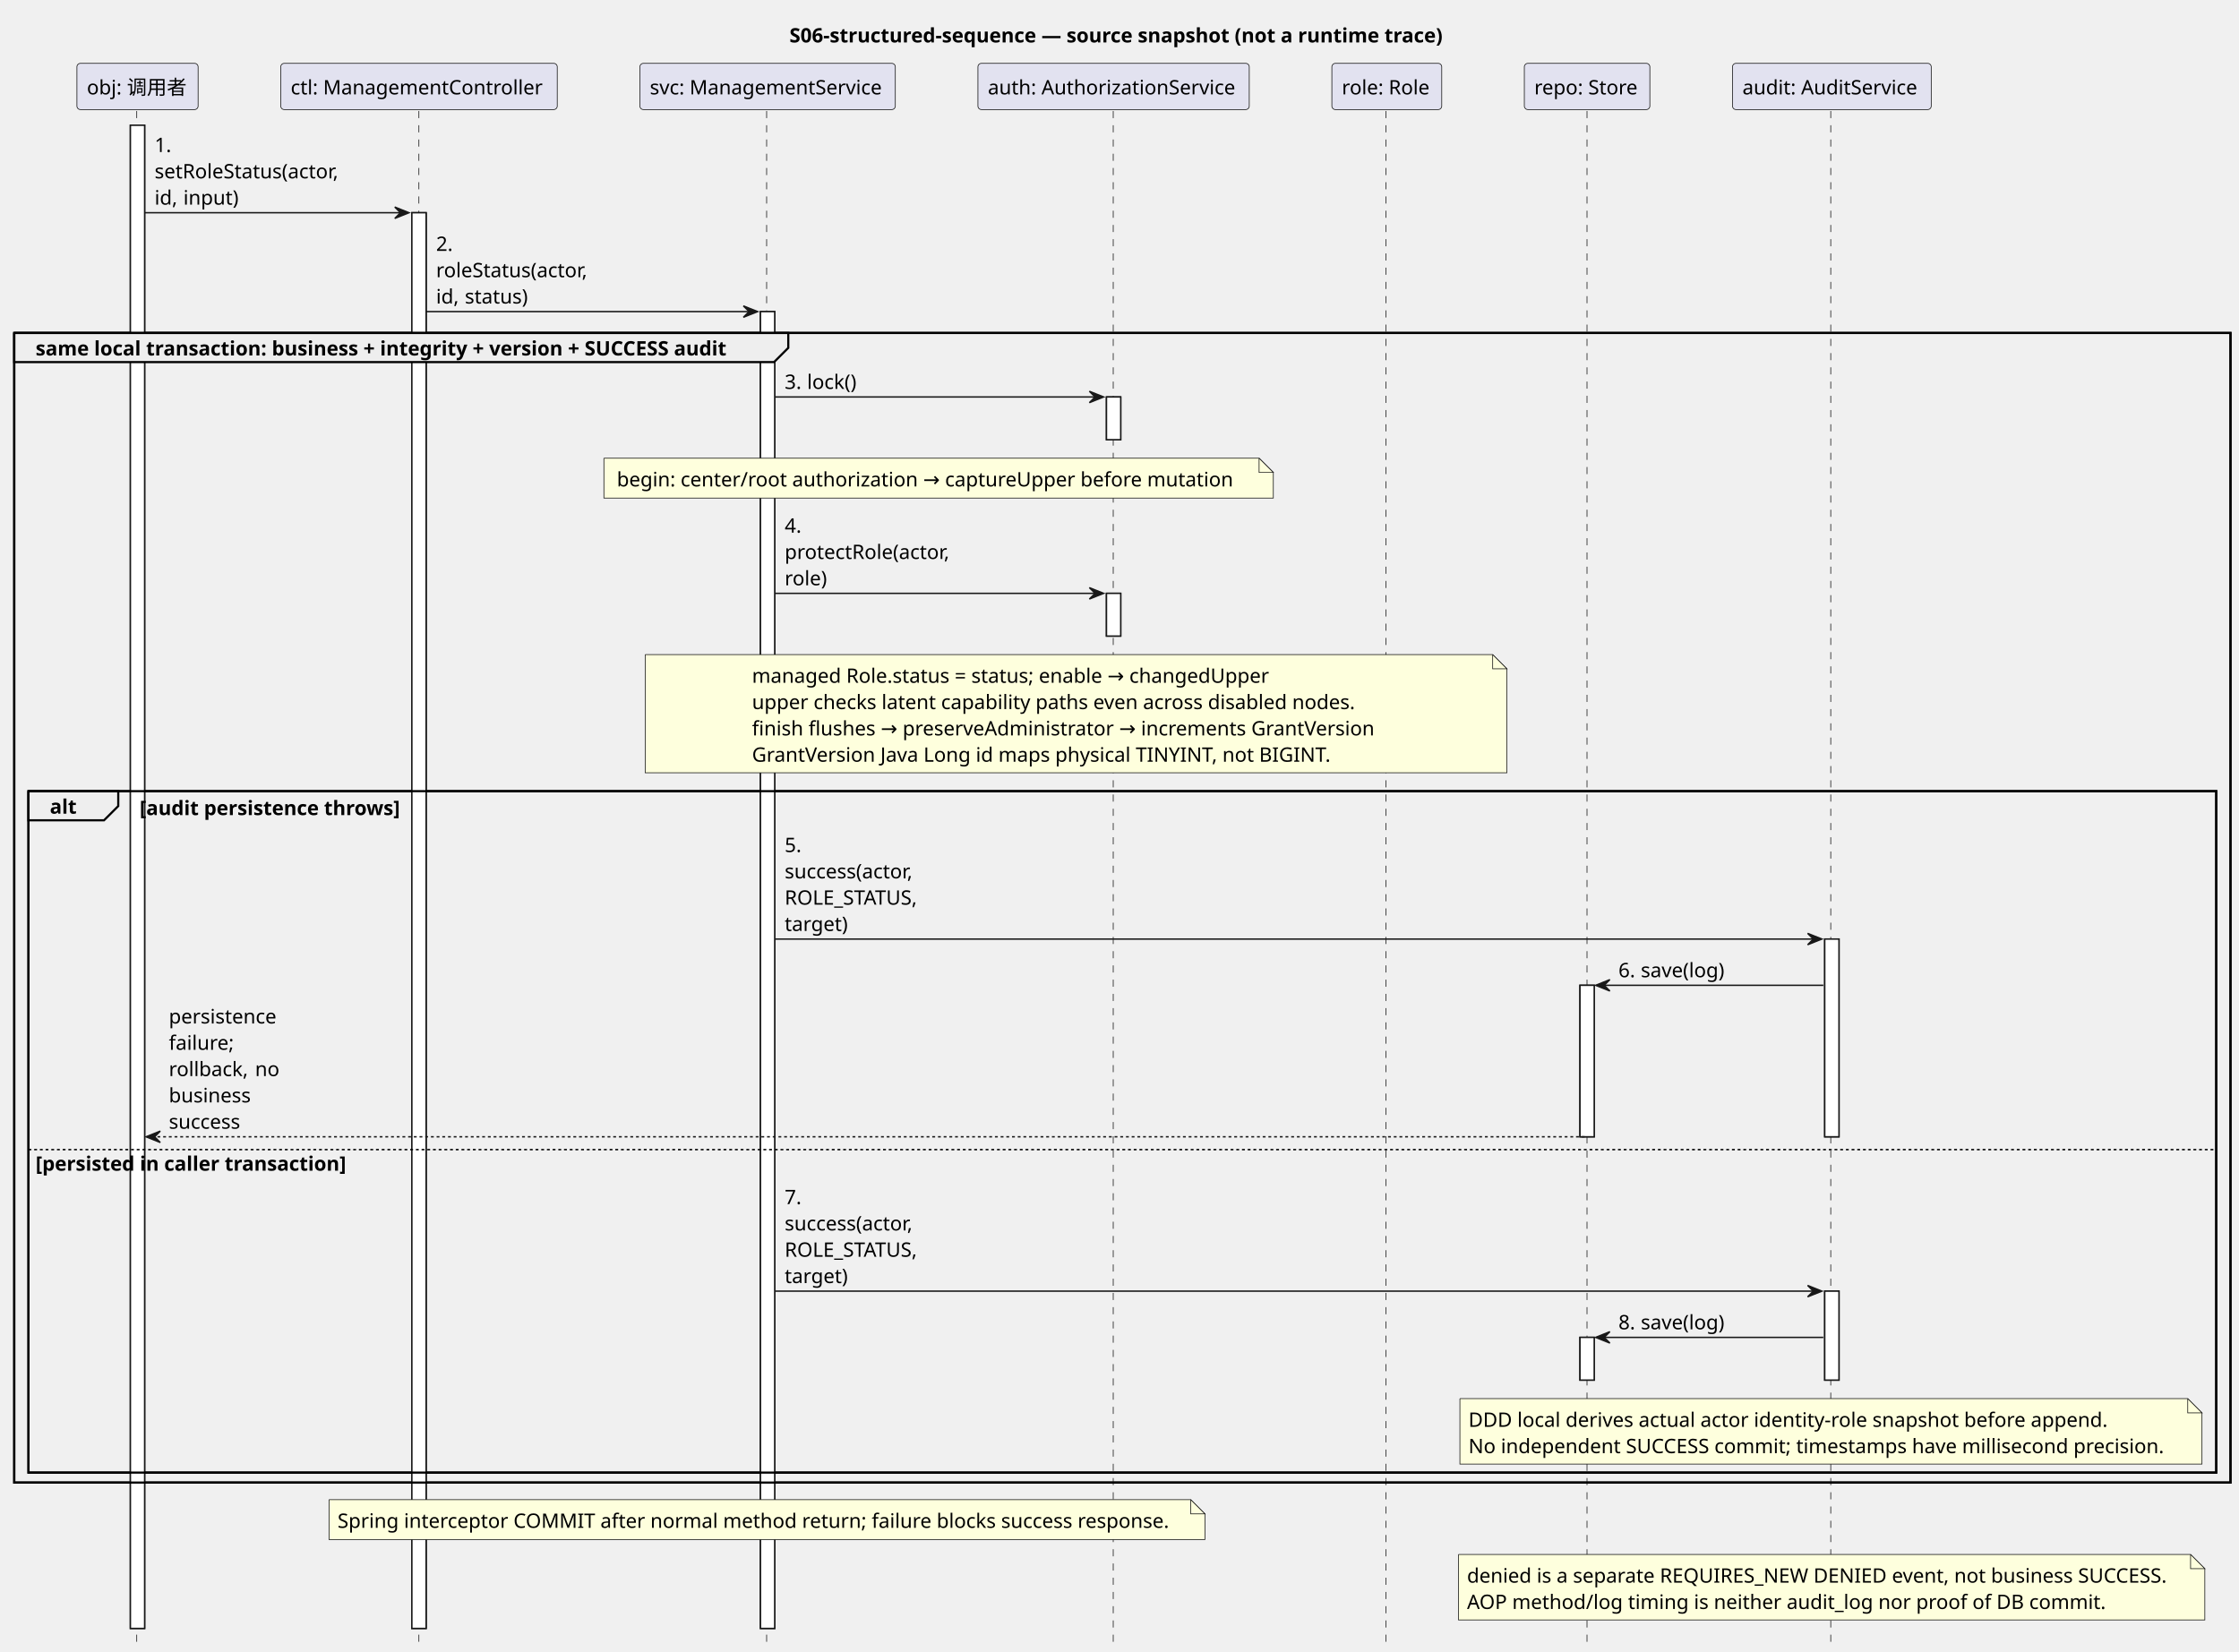
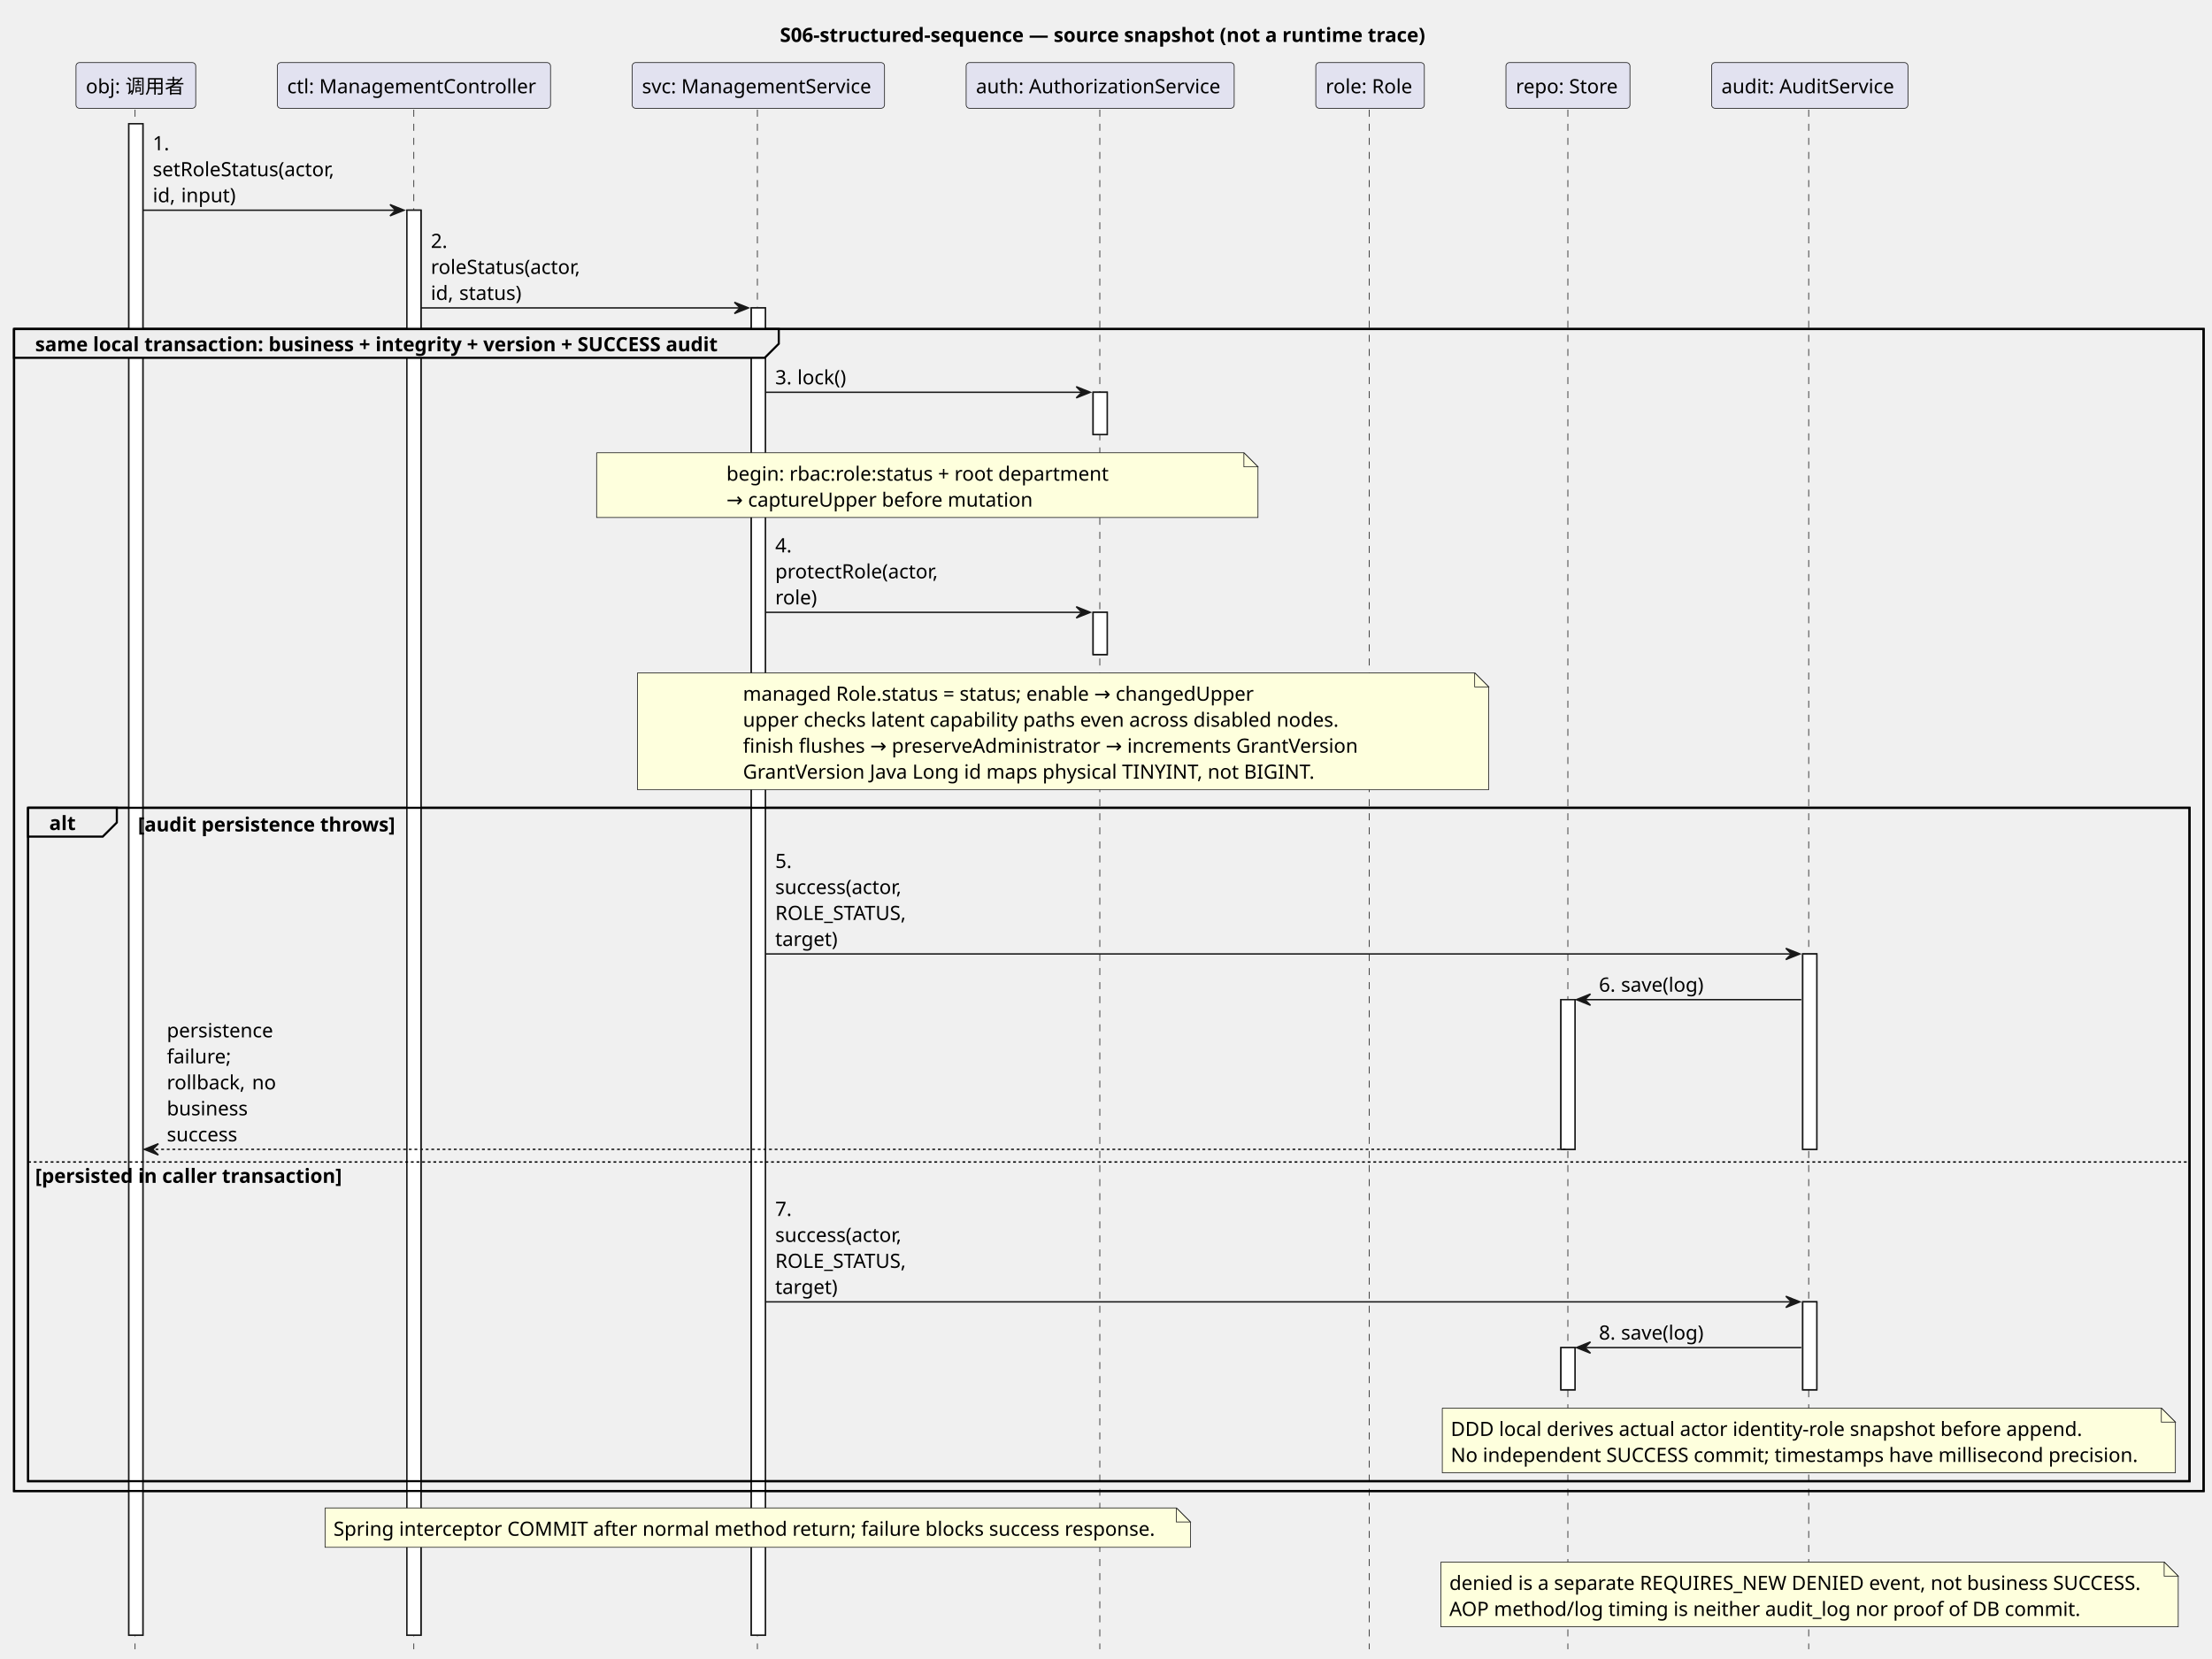
- <svg xmlns="http://www.w3.org/2000/svg" contentStyleType="text/css" data-diagram-type="SEQUENCE" height="1160px" preserveAspectRatio="none" style="width:1572px;height:1160px;background:#FFFFFF;" version="1.1" viewBox="0 0 1572 1160" width="1572px" zoomAndPan="magnify">
+ <svg xmlns="http://www.w3.org/2000/svg" contentStyleType="text/css" data-diagram-type="SEQUENCE" height="1179px" preserveAspectRatio="none" style="width:1572px;height:1179px;background:#FFFFFF;" version="1.1" viewBox="0 0 1572 1179" width="1572px" zoomAndPan="magnify">
  <defs />
  <g>
    <text fill="#000000" font-family="Microsoft YaHei" font-size="14" font-weight="bold" lengthAdjust="spacing" textLength="466.471" x="554.279" y="29.814">S06-structured-sequence — source snapshot (not a runtime trace)</text>
    <g>
-       <rect fill="#FFFFFF" height="1055.624" style="stroke:#181818;stroke-width:1;" width="10" x="91.547" y="87.955" />
-     </g>
-     <g>
-       <rect fill="#FFFFFF" height="994.191" style="stroke:#181818;stroke-width:1;" width="10" x="289.171" y="149.388" />
-     </g>
-     <g>
-       <rect fill="#FFFFFF" height="924.759" style="stroke:#181818;stroke-width:1;" width="10" x="533.925" y="218.82" />
+       <rect fill="#FFFFFF" height="1074.102" style="stroke:#181818;stroke-width:1;" width="10" x="91.547" y="87.955" />
+     </g>
+     <g>
+       <rect fill="#FFFFFF" height="1012.669" style="stroke:#181818;stroke-width:1;" width="10" x="289.171" y="149.388" />
+     </g>
+     <g>
+       <rect fill="#FFFFFF" height="943.236" style="stroke:#181818;stroke-width:1;" width="10" x="533.925" y="218.82" />
    </g>
    <g>
      <rect fill="#FFFFFF" height="30" style="stroke:#181818;stroke-width:1;" width="10" x="776.851" y="278.775" />
    </g>
    <g>
-       <rect fill="#FFFFFF" height="30" style="stroke:#181818;stroke-width:1;" width="10" x="776.851" y="416.685" />
-     </g>
-     <g>
-       <rect fill="#FFFFFF" height="106.388" style="stroke:#181818;stroke-width:1;" width="10" x="1109.301" y="691.938" />
-     </g>
-     <g>
-       <rect fill="#FFFFFF" height="30" style="stroke:#181818;stroke-width:1;" width="10" x="1109.301" y="939.191" />
-     </g>
-     <g>
-       <rect fill="#FFFFFF" height="138.865" style="stroke:#181818;stroke-width:1;" width="10" x="1281.143" y="659.461" />
-     </g>
-     <g>
-       <rect fill="#FFFFFF" height="62.477" style="stroke:#181818;stroke-width:1;" width="10" x="1281.143" y="906.714" />
-     </g>
-     <rect fill="none" height="807.326" style="stroke:#000000;stroke-width:1.5;" width="1556.028" x="10" y="233.82" />
-     <rect fill="none" height="478.551" style="stroke:#000000;stroke-width:1.5;" width="1536.028" x="20" y="555.596" />
-     <g>
-       <rect fill="#000000" fill-opacity="0" height="1075.624" width="8" x="92.547" y="77.955" />
-       <line style="stroke:#181818;stroke-width:0.5;stroke-dasharray:5.0,5.0;" x1="96" x2="96" y1="77.955" y2="1153.579" />
-     </g>
-     <g>
-       <rect fill="#000000" fill-opacity="0" height="1075.624" width="8" x="290.171" y="77.955" />
-       <line style="stroke:#181818;stroke-width:0.5;stroke-dasharray:5.0,5.0;" x1="294.094" x2="294.094" y1="77.955" y2="1153.579" />
-     </g>
-     <g>
-       <rect fill="#000000" fill-opacity="0" height="1075.624" width="8" x="534.925" y="77.955" />
-       <line style="stroke:#181818;stroke-width:0.5;stroke-dasharray:5.0,5.0;" x1="538.248" x2="538.248" y1="77.955" y2="1153.579" />
-     </g>
-     <g>
-       <rect fill="#000000" fill-opacity="0" height="1075.624" width="8" x="777.851" y="77.955" />
-       <line style="stroke:#181818;stroke-width:0.5;stroke-dasharray:5.0,5.0;" x1="781.602" x2="781.602" y1="77.955" y2="1153.579" />
-     </g>
-     <g>
-       <rect fill="#000000" fill-opacity="0" height="1075.624" width="8" x="969.668" y="77.955" />
-       <line style="stroke:#181818;stroke-width:0.5;stroke-dasharray:5.0,5.0;" x1="973.1" x2="973.1" y1="77.955" y2="1153.579" />
-     </g>
-     <g>
-       <rect fill="#000000" fill-opacity="0" height="1075.624" width="8" x="1110.301" y="77.955" />
-       <line style="stroke:#181818;stroke-width:0.5;stroke-dasharray:5.0,5.0;" x1="1114.236" x2="1114.236" y1="77.955" y2="1153.579" />
-     </g>
-     <g>
-       <rect fill="#000000" fill-opacity="0" height="1075.624" width="8" x="1282.143" y="77.955" />
-       <line style="stroke:#181818;stroke-width:0.5;stroke-dasharray:5.0,5.0;" x1="1285.365" x2="1285.365" y1="77.955" y2="1153.579" />
+       <rect fill="#FFFFFF" height="30" style="stroke:#181818;stroke-width:1;" width="10" x="776.851" y="435.163" />
+     </g>
+     <g>
+       <rect fill="#FFFFFF" height="106.388" style="stroke:#181818;stroke-width:1;" width="10" x="1109.301" y="710.416" />
+     </g>
+     <g>
+       <rect fill="#FFFFFF" height="30" style="stroke:#181818;stroke-width:1;" width="10" x="1109.301" y="957.669" />
+     </g>
+     <g>
+       <rect fill="#FFFFFF" height="138.865" style="stroke:#181818;stroke-width:1;" width="10" x="1281.143" y="677.938" />
+     </g>
+     <g>
+       <rect fill="#FFFFFF" height="62.477" style="stroke:#181818;stroke-width:1;" width="10" x="1281.143" y="925.191" />
+     </g>
+     <rect fill="none" height="825.804" style="stroke:#000000;stroke-width:1.5;" width="1556.028" x="10" y="233.82" />
+     <rect fill="none" height="478.551" style="stroke:#000000;stroke-width:1.5;" width="1536.028" x="20" y="574.073" />
+     <g>
+       <rect fill="#000000" fill-opacity="0" height="1094.102" width="8" x="92.547" y="77.955" />
+       <line style="stroke:#181818;stroke-width:0.5;stroke-dasharray:5.0,5.0;" x1="96" x2="96" y1="77.955" y2="1172.057" />
+     </g>
+     <g>
+       <rect fill="#000000" fill-opacity="0" height="1094.102" width="8" x="290.171" y="77.955" />
+       <line style="stroke:#181818;stroke-width:0.5;stroke-dasharray:5.0,5.0;" x1="294.094" x2="294.094" y1="77.955" y2="1172.057" />
+     </g>
+     <g>
+       <rect fill="#000000" fill-opacity="0" height="1094.102" width="8" x="534.925" y="77.955" />
+       <line style="stroke:#181818;stroke-width:0.5;stroke-dasharray:5.0,5.0;" x1="538.248" x2="538.248" y1="77.955" y2="1172.057" />
+     </g>
+     <g>
+       <rect fill="#000000" fill-opacity="0" height="1094.102" width="8" x="777.851" y="77.955" />
+       <line style="stroke:#181818;stroke-width:0.5;stroke-dasharray:5.0,5.0;" x1="781.602" x2="781.602" y1="77.955" y2="1172.057" />
+     </g>
+     <g>
+       <rect fill="#000000" fill-opacity="0" height="1094.102" width="8" x="969.668" y="77.955" />
+       <line style="stroke:#181818;stroke-width:0.5;stroke-dasharray:5.0,5.0;" x1="973.1" x2="973.1" y1="77.955" y2="1172.057" />
+     </g>
+     <g>
+       <rect fill="#000000" fill-opacity="0" height="1094.102" width="8" x="1110.301" y="77.955" />
+       <line style="stroke:#181818;stroke-width:0.5;stroke-dasharray:5.0,5.0;" x1="1114.236" x2="1114.236" y1="77.955" y2="1172.057" />
+     </g>
+     <g>
+       <rect fill="#000000" fill-opacity="0" height="1094.102" width="8" x="1282.143" y="77.955" />
+       <line style="stroke:#181818;stroke-width:0.5;stroke-dasharray:5.0,5.0;" x1="1285.365" x2="1285.365" y1="77.955" y2="1172.057" />
    </g>
    <g class="participant participant-head" data-participant="obj">
      <rect fill="#E2E2F0" height="32.477" rx="2.5" ry="2.5" style="stroke:#181818;stroke-width:0.5;" width="85.094" x="54" y="44.477" />
      <text fill="#000000" font-family="Microsoft YaHei" font-size="14" lengthAdjust="spacing" textLength="71.094" x="61" y="66.291">obj: 调用者</text>
    </g>
    <g class="participant participant-head" data-participant="ctl">
      <rect fill="#E2E2F0" height="32.477" rx="2.5" ry="2.5" style="stroke:#181818;stroke-width:0.5;" width="194.154" x="197.094" y="44.477" />
      <text fill="#000000" font-family="Microsoft YaHei" font-size="14" lengthAdjust="spacing" textLength="180.154" x="204.094" y="66.291">ctl: ManagementController</text>
    </g>
    <g class="participant participant-head" data-participant="svc">
      <rect fill="#E2E2F0" height="32.477" rx="2.5" ry="2.5" style="stroke:#181818;stroke-width:0.5;" width="179.355" x="449.248" y="44.477" />
      <text fill="#000000" font-family="Microsoft YaHei" font-size="14" lengthAdjust="spacing" textLength="165.355" x="456.248" y="66.291">svc: ManagementService</text>
    </g>
    <g class="participant participant-head" data-participant="auth">
      <rect fill="#E2E2F0" height="32.477" rx="2.5" ry="2.5" style="stroke:#181818;stroke-width:0.5;" width="190.497" x="686.602" y="44.477" />
      <text fill="#000000" font-family="Microsoft YaHei" font-size="14" lengthAdjust="spacing" textLength="176.497" x="693.602" y="66.291">auth: AuthorizationService</text>
    </g>
    <g class="participant participant-head" data-participant="role">
      <rect fill="#E2E2F0" height="32.477" rx="2.5" ry="2.5" style="stroke:#181818;stroke-width:0.5;" width="77.137" x="935.1" y="44.477" />
      <text fill="#000000" font-family="Microsoft YaHei" font-size="14" lengthAdjust="spacing" textLength="63.137" x="942.1" y="66.291">role: Role</text>
    </g>
    <g class="participant participant-head" data-participant="repo">
      <rect fill="#E2E2F0" height="32.477" rx="2.5" ry="2.5" style="stroke:#181818;stroke-width:0.5;" width="88.129" x="1070.236" y="44.477" />
      <text fill="#000000" font-family="Microsoft YaHei" font-size="14" lengthAdjust="spacing" textLength="74.129" x="1077.236" y="66.291">repo: Store</text>
    </g>
    <g class="participant participant-head" data-participant="audit">
      <rect fill="#E2E2F0" height="32.477" rx="2.5" ry="2.5" style="stroke:#181818;stroke-width:0.5;" width="139.556" x="1216.365" y="44.477" />
      <text fill="#000000" font-family="Microsoft YaHei" font-size="14" lengthAdjust="spacing" textLength="125.556" x="1223.365" y="66.291">audit: AuditService</text>
    </g>
    <g>
-       <rect fill="#FFFFFF" height="1055.624" style="stroke:#181818;stroke-width:1;" width="10" x="91.547" y="87.955" />
-     </g>
-     <g>
-       <rect fill="#FFFFFF" height="994.191" style="stroke:#181818;stroke-width:1;" width="10" x="289.171" y="149.388" />
-     </g>
-     <g>
-       <rect fill="#FFFFFF" height="924.759" style="stroke:#181818;stroke-width:1;" width="10" x="533.925" y="218.82" />
+       <rect fill="#FFFFFF" height="1074.102" style="stroke:#181818;stroke-width:1;" width="10" x="91.547" y="87.955" />
+     </g>
+     <g>
+       <rect fill="#FFFFFF" height="1012.669" style="stroke:#181818;stroke-width:1;" width="10" x="289.171" y="149.388" />
+     </g>
+     <g>
+       <rect fill="#FFFFFF" height="943.236" style="stroke:#181818;stroke-width:1;" width="10" x="533.925" y="218.82" />
    </g>
    <g>
      <rect fill="#FFFFFF" height="30" style="stroke:#181818;stroke-width:1;" width="10" x="776.851" y="278.775" />
    </g>
    <g>
-       <rect fill="#FFFFFF" height="30" style="stroke:#181818;stroke-width:1;" width="10" x="776.851" y="416.685" />
-     </g>
-     <g>
-       <rect fill="#FFFFFF" height="106.388" style="stroke:#181818;stroke-width:1;" width="10" x="1109.301" y="691.938" />
-     </g>
-     <g>
-       <rect fill="#FFFFFF" height="30" style="stroke:#181818;stroke-width:1;" width="10" x="1109.301" y="939.191" />
-     </g>
-     <g>
-       <rect fill="#FFFFFF" height="138.865" style="stroke:#181818;stroke-width:1;" width="10" x="1281.143" y="659.461" />
-     </g>
-     <g>
-       <rect fill="#FFFFFF" height="62.477" style="stroke:#181818;stroke-width:1;" width="10" x="1281.143" y="906.714" />
+       <rect fill="#FFFFFF" height="30" style="stroke:#181818;stroke-width:1;" width="10" x="776.851" y="435.163" />
+     </g>
+     <g>
+       <rect fill="#FFFFFF" height="106.388" style="stroke:#181818;stroke-width:1;" width="10" x="1109.301" y="710.416" />
+     </g>
+     <g>
+       <rect fill="#FFFFFF" height="30" style="stroke:#181818;stroke-width:1;" width="10" x="1109.301" y="957.669" />
+     </g>
+     <g>
+       <rect fill="#FFFFFF" height="138.865" style="stroke:#181818;stroke-width:1;" width="10" x="1281.143" y="677.938" />
+     </g>
+     <g>
+       <rect fill="#FFFFFF" height="62.477" style="stroke:#181818;stroke-width:1;" width="10" x="1281.143" y="925.191" />
    </g>
    <g class="message" data-participant-1="obj" data-participant-2="ctl">
      <polygon fill="#181818" points="277.171,145.388,287.171,149.388,277.171,153.388,281.171,149.388" style="stroke:#181818;stroke-width:1;" />
      <line style="stroke:#181818;stroke-width:1;" x1="101.547" x2="283.171" y1="149.388" y2="149.388" />
      <text fill="#000000" font-family="Microsoft YaHei" font-size="14" lengthAdjust="spacing" textLength="11.58" x="108.547" y="106.769">1.</text>
      <text fill="#000000" font-family="Microsoft YaHei" font-size="14" lengthAdjust="spacing" textLength="132.973" x="108.547" y="125.246">setRoleStatus(actor,</text>
      <text fill="#000000" font-family="Microsoft YaHei" font-size="14" lengthAdjust="spacing" textLength="16.051" x="108.547" y="143.724">id,</text>
      <text fill="#000000" font-family="Microsoft YaHei" font-size="14" lengthAdjust="spacing" textLength="4.143" x="124.598" y="143.724"> </text>
      <text fill="#000000" font-family="Microsoft YaHei" font-size="14" lengthAdjust="spacing" textLength="39.812" x="128.74" y="143.724">input)</text>
    </g>
    <g class="message" data-participant-1="ctl" data-participant-2="svc">
      <polygon fill="#181818" points="521.925,214.82,531.925,218.82,521.925,222.82,525.925,218.82" style="stroke:#181818;stroke-width:1;" />
      <line style="stroke:#181818;stroke-width:1;" x1="299.171" x2="527.925" y1="218.82" y2="218.82" />
      <text fill="#000000" font-family="Microsoft YaHei" font-size="14" lengthAdjust="spacing" textLength="11.58" x="306.171" y="176.201">2.</text>
      <text fill="#000000" font-family="Microsoft YaHei" font-size="14" lengthAdjust="spacing" textLength="109.539" x="306.171" y="194.679">roleStatus(actor,</text>
      <text fill="#000000" font-family="Microsoft YaHei" font-size="14" lengthAdjust="spacing" textLength="16.051" x="306.171" y="213.156">id,</text>
      <text fill="#000000" font-family="Microsoft YaHei" font-size="14" lengthAdjust="spacing" textLength="4.143" x="322.222" y="213.156"> </text>
      <text fill="#000000" font-family="Microsoft YaHei" font-size="14" lengthAdjust="spacing" textLength="44.434" x="326.364" y="213.156">status)</text>
    </g>
    <path d="M10,233.82 L553.449,233.82 L553.449,244.298 L543.449,254.298 L10,254.298 L10,233.82" fill="#EEEEEE" style="stroke:#000000;stroke-width:1.5;" />
-     <rect fill="none" height="807.326" style="stroke:#000000;stroke-width:1.5;" width="1556.028" x="10" y="233.82" />
+     <rect fill="none" height="825.804" style="stroke:#000000;stroke-width:1.5;" width="1556.028" x="10" y="233.82" />
    <text fill="#000000" font-family="Microsoft YaHei" font-size="14" font-weight="bold" lengthAdjust="spacing" textLength="498.449" x="25" y="249.634">same local transaction: business + integrity + version + SUCCESS audit</text>
    <g class="message" data-participant-1="svc" data-participant-2="auth">
      <polygon fill="#181818" points="764.851,274.775,774.851,278.775,764.851,282.775,768.851,278.775" style="stroke:#181818;stroke-width:1;" />
      <line style="stroke:#181818;stroke-width:1;" x1="543.925" x2="770.851" y1="278.775" y2="278.775" />
      <text fill="#000000" font-family="Microsoft YaHei" font-size="14" lengthAdjust="spacing" textLength="11.58" x="550.925" y="273.111">3.</text>
      <text fill="#000000" font-family="Microsoft YaHei" font-size="14" lengthAdjust="spacing" textLength="4.143" x="562.505" y="273.111"> </text>
      <text fill="#000000" font-family="Microsoft YaHei" font-size="14" lengthAdjust="spacing" textLength="36.62" x="566.648" y="273.111">lock()</text>
    </g>
-     <path d="M424,321.775 L424,349.775 L894,349.775 L894,331.775 L884,321.775 L424,321.775" fill="#FEFFDD" style="stroke:#181818;stroke-width:0.5;" />
+     <path d="M424,321.775 L424,367.775 L894,367.775 L894,331.775 L884,321.775 L424,321.775" fill="#FEFFDD" style="stroke:#181818;stroke-width:0.5;" />
    <path d="M884,321.775 L884,331.775 L894,331.775 L884,321.775" fill="#FEFFDD" style="stroke:#181818;stroke-width:0.5;" />
-     <text fill="#000000" font-family="Microsoft YaHei" font-size="14" lengthAdjust="spacing" textLength="443.673" x="433.089" y="341.589">begin: center/root authorization → captureUpper before mutation</text>
+     <text fill="#000000" font-family="Microsoft YaHei" font-size="14" lengthAdjust="spacing" textLength="277.382" x="516.235" y="341.589">begin: rbac:role:status + root department</text>
+     <text fill="#000000" font-family="Microsoft YaHei" font-size="14" lengthAdjust="spacing" textLength="223.98" x="516.235" y="360.066">→ captureUpper before mutation</text>
    <g class="message" data-participant-1="svc" data-participant-2="auth">
-       <polygon fill="#181818" points="764.851,412.685,774.851,416.685,764.851,420.685,768.851,416.685" style="stroke:#181818;stroke-width:1;" />
-       <line style="stroke:#181818;stroke-width:1;" x1="543.925" x2="770.851" y1="416.685" y2="416.685" />
-       <text fill="#000000" font-family="Microsoft YaHei" font-size="14" lengthAdjust="spacing" textLength="11.58" x="550.925" y="374.066">4.</text>
-       <text fill="#000000" font-family="Microsoft YaHei" font-size="14" lengthAdjust="spacing" textLength="120.559" x="550.925" y="392.544">protectRole(actor,</text>
-       <text fill="#000000" font-family="Microsoft YaHei" font-size="14" lengthAdjust="spacing" textLength="30.591" x="550.925" y="411.022">role)</text>
-     </g>
-     <path d="M453,459.685 L453,542.686 L1058,542.686 L1058,469.685 L1048,459.685 L453,459.685" fill="#FEFFDD" style="stroke:#181818;stroke-width:0.5;" />
-     <path d="M1048,459.685 L1048,469.685 L1058,469.685 L1048,459.685" fill="#FEFFDD" style="stroke:#181818;stroke-width:0.5;" />
-     <text fill="#000000" font-family="Microsoft YaHei" font-size="14" lengthAdjust="spacing" textLength="372.682" x="527.98" y="479.499">managed Role.status = status; enable → changedUpper</text>
-     <text fill="#000000" font-family="Microsoft YaHei" font-size="14" lengthAdjust="spacing" textLength="431.86" x="527.98" y="497.977">upper checks latent capability paths even across disabled nodes.</text>
-     <text fill="#000000" font-family="Microsoft YaHei" font-size="14" lengthAdjust="spacing" textLength="447.029" x="527.98" y="516.454">finish flushes → preserveAdministrator → increments GrantVersion</text>
-     <text fill="#000000" font-family="Microsoft YaHei" font-size="14" lengthAdjust="spacing" textLength="417.437" x="527.98" y="534.932">GrantVersion Java Long id maps physical TINYINT, not BIGINT.</text>
-     <path d="M20,555.596 L83.026,555.596 L83.026,566.073 L73.026,576.073 L20,576.073 L20,555.596" fill="#EEEEEE" style="stroke:#000000;stroke-width:1.5;" />
-     <rect fill="none" height="478.551" style="stroke:#000000;stroke-width:1.5;" width="1536.028" x="20" y="555.596" />
-     <text fill="#000000" font-family="Microsoft YaHei" font-size="14" font-weight="bold" lengthAdjust="spacing" textLength="18.026" x="35" y="571.409">alt</text>
-     <text fill="#000000" font-family="Microsoft YaHei" font-size="14" font-weight="bold" lengthAdjust="spacing" textLength="184.222" x="98.026" y="572.409">[audit persistence throws]</text>
+       <polygon fill="#181818" points="764.851,431.163,774.851,435.163,764.851,439.163,768.851,435.163" style="stroke:#181818;stroke-width:1;" />
+       <line style="stroke:#181818;stroke-width:1;" x1="543.925" x2="770.851" y1="435.163" y2="435.163" />
+       <text fill="#000000" font-family="Microsoft YaHei" font-size="14" lengthAdjust="spacing" textLength="11.58" x="550.925" y="392.544">4.</text>
+       <text fill="#000000" font-family="Microsoft YaHei" font-size="14" lengthAdjust="spacing" textLength="120.559" x="550.925" y="411.022">protectRole(actor,</text>
+       <text fill="#000000" font-family="Microsoft YaHei" font-size="14" lengthAdjust="spacing" textLength="30.591" x="550.925" y="429.499">role)</text>
+     </g>
+     <path d="M453,478.163 L453,561.163 L1058,561.163 L1058,488.163 L1048,478.163 L453,478.163" fill="#FEFFDD" style="stroke:#181818;stroke-width:0.5;" />
+     <path d="M1048,478.163 L1048,488.163 L1058,488.163 L1048,478.163" fill="#FEFFDD" style="stroke:#181818;stroke-width:0.5;" />
+     <text fill="#000000" font-family="Microsoft YaHei" font-size="14" lengthAdjust="spacing" textLength="372.682" x="527.98" y="497.977">managed Role.status = status; enable → changedUpper</text>
+     <text fill="#000000" font-family="Microsoft YaHei" font-size="14" lengthAdjust="spacing" textLength="431.86" x="527.98" y="516.454">upper checks latent capability paths even across disabled nodes.</text>
+     <text fill="#000000" font-family="Microsoft YaHei" font-size="14" lengthAdjust="spacing" textLength="447.029" x="527.98" y="534.932">finish flushes → preserveAdministrator → increments GrantVersion</text>
+     <text fill="#000000" font-family="Microsoft YaHei" font-size="14" lengthAdjust="spacing" textLength="417.437" x="527.98" y="553.409">GrantVersion Java Long id maps physical TINYINT, not BIGINT.</text>
+     <path d="M20,574.073 L83.026,574.073 L83.026,584.551 L73.026,594.551 L20,594.551 L20,574.073" fill="#EEEEEE" style="stroke:#000000;stroke-width:1.5;" />
+     <rect fill="none" height="478.551" style="stroke:#000000;stroke-width:1.5;" width="1536.028" x="20" y="574.073" />
+     <text fill="#000000" font-family="Microsoft YaHei" font-size="14" font-weight="bold" lengthAdjust="spacing" textLength="18.026" x="35" y="589.887">alt</text>
+     <text fill="#000000" font-family="Microsoft YaHei" font-size="14" font-weight="bold" lengthAdjust="spacing" textLength="184.222" x="98.026" y="590.887">[audit persistence throws]</text>
    <g class="message" data-participant-1="svc" data-participant-2="audit">
-       <polygon fill="#181818" points="1269.143,655.461,1279.143,659.461,1269.143,663.461,1273.143,659.461" style="stroke:#181818;stroke-width:1;" />
-       <line style="stroke:#181818;stroke-width:1;" x1="543.925" x2="1275.143" y1="659.461" y2="659.461" />
-       <text fill="#000000" font-family="Microsoft YaHei" font-size="14" lengthAdjust="spacing" textLength="11.58" x="550.925" y="598.364">5.</text>
-       <text fill="#000000" font-family="Microsoft YaHei" font-size="14" lengthAdjust="spacing" textLength="92.319" x="550.925" y="616.842">success(actor,</text>
-       <text fill="#000000" font-family="Microsoft YaHei" font-size="14" lengthAdjust="spacing" textLength="97.59" x="550.925" y="635.319">ROLE_STATUS,</text>
-       <text fill="#000000" font-family="Microsoft YaHei" font-size="14" lengthAdjust="spacing" textLength="45.09" x="550.925" y="653.797">target)</text>
+       <polygon fill="#181818" points="1269.143,673.938,1279.143,677.938,1269.143,681.938,1273.143,677.938" style="stroke:#181818;stroke-width:1;" />
+       <line style="stroke:#181818;stroke-width:1;" x1="543.925" x2="1275.143" y1="677.938" y2="677.938" />
+       <text fill="#000000" font-family="Microsoft YaHei" font-size="14" lengthAdjust="spacing" textLength="11.58" x="550.925" y="616.842">5.</text>
+       <text fill="#000000" font-family="Microsoft YaHei" font-size="14" lengthAdjust="spacing" textLength="92.319" x="550.925" y="635.319">success(actor,</text>
+       <text fill="#000000" font-family="Microsoft YaHei" font-size="14" lengthAdjust="spacing" textLength="97.59" x="550.925" y="653.797">ROLE_STATUS,</text>
+       <text fill="#000000" font-family="Microsoft YaHei" font-size="14" lengthAdjust="spacing" textLength="45.09" x="550.925" y="672.274">target)</text>
    </g>
    <g class="message" data-participant-1="audit" data-participant-2="repo">
-       <polygon fill="#181818" points="1130.301,687.938,1120.301,691.938,1130.301,695.938,1126.301,691.938" style="stroke:#181818;stroke-width:1;" />
-       <line style="stroke:#181818;stroke-width:1;" x1="1124.301" x2="1280.143" y1="691.938" y2="691.938" />
-       <text fill="#000000" font-family="Microsoft YaHei" font-size="14" lengthAdjust="spacing" textLength="11.58" x="1136.301" y="686.274">6.</text>
-       <text fill="#000000" font-family="Microsoft YaHei" font-size="14" lengthAdjust="spacing" textLength="4.143" x="1147.881" y="686.274"> </text>
-       <text fill="#000000" font-family="Microsoft YaHei" font-size="14" lengthAdjust="spacing" textLength="60.443" x="1152.023" y="686.274">save(log)</text>
+       <polygon fill="#181818" points="1130.301,706.416,1120.301,710.416,1130.301,714.416,1126.301,710.416" style="stroke:#181818;stroke-width:1;" />
+       <line style="stroke:#181818;stroke-width:1;" x1="1124.301" x2="1280.143" y1="710.416" y2="710.416" />
+       <text fill="#000000" font-family="Microsoft YaHei" font-size="14" lengthAdjust="spacing" textLength="11.58" x="1136.301" y="704.752">6.</text>
+       <text fill="#000000" font-family="Microsoft YaHei" font-size="14" lengthAdjust="spacing" textLength="4.143" x="1147.881" y="704.752"> </text>
+       <text fill="#000000" font-family="Microsoft YaHei" font-size="14" lengthAdjust="spacing" textLength="60.443" x="1152.023" y="704.752">save(log)</text>
    </g>
    <g class="message" data-participant-1="repo" data-participant-2="obj">
-       <polygon fill="#181818" points="112.547,794.326,102.547,798.326,112.547,802.326,108.547,798.326" style="stroke:#181818;stroke-width:1;" />
-       <line style="stroke:#181818;stroke-width:1;stroke-dasharray:2.0,2.0;" x1="106.547" x2="1113.301" y1="798.326" y2="798.326" />
-       <text fill="#000000" font-family="Microsoft YaHei" font-size="14" lengthAdjust="spacing" textLength="75.667" x="118.547" y="718.752">persistence</text>
-       <text fill="#000000" font-family="Microsoft YaHei" font-size="14" lengthAdjust="spacing" textLength="45.329" x="118.547" y="737.23">failure;</text>
-       <text fill="#000000" font-family="Microsoft YaHei" font-size="14" lengthAdjust="spacing" textLength="56.39" x="118.547" y="755.707">rollback,</text>
-       <text fill="#000000" font-family="Microsoft YaHei" font-size="14" lengthAdjust="spacing" textLength="4.143" x="174.936" y="755.707"> </text>
-       <text fill="#000000" font-family="Microsoft YaHei" font-size="14" lengthAdjust="spacing" textLength="17.527" x="179.079" y="755.707">no</text>
-       <text fill="#000000" font-family="Microsoft YaHei" font-size="14" lengthAdjust="spacing" textLength="57.306" x="118.547" y="774.185">business</text>
-       <text fill="#000000" font-family="Microsoft YaHei" font-size="14" lengthAdjust="spacing" textLength="50.053" x="118.547" y="792.662">success</text>
-     </g>
-     <line style="stroke:#000000;stroke-width:1;stroke-dasharray:2.0,2.0;" x1="20" x2="1556.028" y1="807.326" y2="807.326" />
-     <text fill="#000000" font-family="Microsoft YaHei" font-size="14" font-weight="bold" lengthAdjust="spacing" textLength="218.272" x="25" y="822.14">[persisted in caller transaction]</text>
+       <polygon fill="#181818" points="112.547,812.804,102.547,816.804,112.547,820.804,108.547,816.804" style="stroke:#181818;stroke-width:1;" />
+       <line style="stroke:#181818;stroke-width:1;stroke-dasharray:2.0,2.0;" x1="106.547" x2="1113.301" y1="816.804" y2="816.804" />
+       <text fill="#000000" font-family="Microsoft YaHei" font-size="14" lengthAdjust="spacing" textLength="75.667" x="118.547" y="737.23">persistence</text>
+       <text fill="#000000" font-family="Microsoft YaHei" font-size="14" lengthAdjust="spacing" textLength="45.329" x="118.547" y="755.707">failure;</text>
+       <text fill="#000000" font-family="Microsoft YaHei" font-size="14" lengthAdjust="spacing" textLength="56.39" x="118.547" y="774.185">rollback,</text>
+       <text fill="#000000" font-family="Microsoft YaHei" font-size="14" lengthAdjust="spacing" textLength="4.143" x="174.936" y="774.185"> </text>
+       <text fill="#000000" font-family="Microsoft YaHei" font-size="14" lengthAdjust="spacing" textLength="17.527" x="179.079" y="774.185">no</text>
+       <text fill="#000000" font-family="Microsoft YaHei" font-size="14" lengthAdjust="spacing" textLength="57.306" x="118.547" y="792.662">business</text>
+       <text fill="#000000" font-family="Microsoft YaHei" font-size="14" lengthAdjust="spacing" textLength="50.053" x="118.547" y="811.14">success</text>
+     </g>
+     <line style="stroke:#000000;stroke-width:1;stroke-dasharray:2.0,2.0;" x1="20" x2="1556.028" y1="825.804" y2="825.804" />
+     <text fill="#000000" font-family="Microsoft YaHei" font-size="14" font-weight="bold" lengthAdjust="spacing" textLength="218.272" x="25" y="840.617">[persisted in caller transaction]</text>
    <g class="message" data-participant-1="svc" data-participant-2="audit">
-       <polygon fill="#181818" points="1269.143,902.714,1279.143,906.714,1269.143,910.714,1273.143,906.714" style="stroke:#181818;stroke-width:1;" />
-       <line style="stroke:#181818;stroke-width:1;" x1="543.925" x2="1275.143" y1="906.714" y2="906.714" />
-       <text fill="#000000" font-family="Microsoft YaHei" font-size="14" lengthAdjust="spacing" textLength="11.58" x="550.925" y="845.617">7.</text>
-       <text fill="#000000" font-family="Microsoft YaHei" font-size="14" lengthAdjust="spacing" textLength="92.319" x="550.925" y="864.095">success(actor,</text>
-       <text fill="#000000" font-family="Microsoft YaHei" font-size="14" lengthAdjust="spacing" textLength="97.59" x="550.925" y="882.572">ROLE_STATUS,</text>
-       <text fill="#000000" font-family="Microsoft YaHei" font-size="14" lengthAdjust="spacing" textLength="45.09" x="550.925" y="901.05">target)</text>
+       <polygon fill="#181818" points="1269.143,921.191,1279.143,925.191,1269.143,929.191,1273.143,925.191" style="stroke:#181818;stroke-width:1;" />
+       <line style="stroke:#181818;stroke-width:1;" x1="543.925" x2="1275.143" y1="925.191" y2="925.191" />
+       <text fill="#000000" font-family="Microsoft YaHei" font-size="14" lengthAdjust="spacing" textLength="11.58" x="550.925" y="864.095">7.</text>
+       <text fill="#000000" font-family="Microsoft YaHei" font-size="14" lengthAdjust="spacing" textLength="92.319" x="550.925" y="882.572">success(actor,</text>
+       <text fill="#000000" font-family="Microsoft YaHei" font-size="14" lengthAdjust="spacing" textLength="97.59" x="550.925" y="901.05">ROLE_STATUS,</text>
+       <text fill="#000000" font-family="Microsoft YaHei" font-size="14" lengthAdjust="spacing" textLength="45.09" x="550.925" y="919.527">target)</text>
    </g>
    <g class="message" data-participant-1="audit" data-participant-2="repo">
-       <polygon fill="#181818" points="1130.301,935.191,1120.301,939.191,1130.301,943.191,1126.301,939.191" style="stroke:#181818;stroke-width:1;" />
-       <line style="stroke:#181818;stroke-width:1;" x1="1124.301" x2="1280.143" y1="939.191" y2="939.191" />
-       <text fill="#000000" font-family="Microsoft YaHei" font-size="14" lengthAdjust="spacing" textLength="11.58" x="1136.301" y="933.527">8.</text>
-       <text fill="#000000" font-family="Microsoft YaHei" font-size="14" lengthAdjust="spacing" textLength="4.143" x="1147.881" y="933.527"> </text>
-       <text fill="#000000" font-family="Microsoft YaHei" font-size="14" lengthAdjust="spacing" textLength="60.443" x="1152.023" y="933.527">save(log)</text>
-     </g>
-     <path d="M1025,982.191 L1025,1028.191 L1546,1028.191 L1546,992.191 L1536,982.191 L1025,982.191" fill="#FEFFDD" style="stroke:#181818;stroke-width:0.5;" />
-     <path d="M1536,982.191 L1536,992.191 L1546,992.191 L1536,982.191" fill="#FEFFDD" style="stroke:#181818;stroke-width:0.5;" />
-     <text fill="#000000" font-family="Microsoft YaHei" font-size="14" lengthAdjust="spacing" textLength="460.51" x="1031" y="1002.005">DDD local derives actual actor identity-role snapshot before append.</text>
-     <text fill="#000000" font-family="Microsoft YaHei" font-size="14" lengthAdjust="spacing" textLength="500.028" x="1031" y="1020.482">No independent SUCCESS commit; timestamps have millisecond precision.</text>
-     <path d="M231,1053.147 L231,1081.147 L846,1081.147 L846,1063.147 L836,1053.147 L231,1053.147" fill="#FEFFDD" style="stroke:#181818;stroke-width:0.5;" />
-     <path d="M836,1053.147 L836,1063.147 L846,1063.147 L836,1053.147" fill="#FEFFDD" style="stroke:#181818;stroke-width:0.5;" />
-     <text fill="#000000" font-family="Microsoft YaHei" font-size="14" lengthAdjust="spacing" textLength="594.111" x="237" y="1072.96">Spring interceptor COMMIT after normal method return; failure blocks success response.</text>
-     <path d="M1024,1091.624 L1024,1137.624 L1548,1137.624 L1548,1101.624 L1538,1091.624 L1024,1091.624" fill="#FEFFDD" style="stroke:#181818;stroke-width:0.5;" />
-     <path d="M1538,1091.624 L1538,1101.624 L1548,1101.624 L1538,1091.624" fill="#FEFFDD" style="stroke:#181818;stroke-width:0.5;" />
-     <text fill="#000000" font-family="Microsoft YaHei" font-size="14" lengthAdjust="spacing" textLength="503.262" x="1030" y="1111.438">denied is a separate REQUIRES_NEW DENIED event, not business SUCCESS.</text>
-     <text fill="#000000" font-family="Microsoft YaHei" font-size="14" lengthAdjust="spacing" textLength="462.164" x="1030" y="1129.915">AOP method/log timing is neither audit_log nor proof of DB commit.</text>
+       <polygon fill="#181818" points="1130.301,953.669,1120.301,957.669,1130.301,961.669,1126.301,957.669" style="stroke:#181818;stroke-width:1;" />
+       <line style="stroke:#181818;stroke-width:1;" x1="1124.301" x2="1280.143" y1="957.669" y2="957.669" />
+       <text fill="#000000" font-family="Microsoft YaHei" font-size="14" lengthAdjust="spacing" textLength="11.58" x="1136.301" y="952.005">8.</text>
+       <text fill="#000000" font-family="Microsoft YaHei" font-size="14" lengthAdjust="spacing" textLength="4.143" x="1147.881" y="952.005"> </text>
+       <text fill="#000000" font-family="Microsoft YaHei" font-size="14" lengthAdjust="spacing" textLength="60.443" x="1152.023" y="952.005">save(log)</text>
+     </g>
+     <path d="M1025,1000.669 L1025,1046.669 L1546,1046.669 L1546,1010.669 L1536,1000.669 L1025,1000.669" fill="#FEFFDD" style="stroke:#181818;stroke-width:0.5;" />
+     <path d="M1536,1000.669 L1536,1010.669 L1546,1010.669 L1536,1000.669" fill="#FEFFDD" style="stroke:#181818;stroke-width:0.5;" />
+     <text fill="#000000" font-family="Microsoft YaHei" font-size="14" lengthAdjust="spacing" textLength="460.51" x="1031" y="1020.482">DDD local derives actual actor identity-role snapshot before append.</text>
+     <text fill="#000000" font-family="Microsoft YaHei" font-size="14" lengthAdjust="spacing" textLength="500.028" x="1031" y="1038.96">No independent SUCCESS commit; timestamps have millisecond precision.</text>
+     <path d="M231,1071.624 L231,1099.624 L846,1099.624 L846,1081.624 L836,1071.624 L231,1071.624" fill="#FEFFDD" style="stroke:#181818;stroke-width:0.5;" />
+     <path d="M836,1071.624 L836,1081.624 L846,1081.624 L836,1071.624" fill="#FEFFDD" style="stroke:#181818;stroke-width:0.5;" />
+     <text fill="#000000" font-family="Microsoft YaHei" font-size="14" lengthAdjust="spacing" textLength="594.111" x="237" y="1091.438">Spring interceptor COMMIT after normal method return; failure blocks success response.</text>
+     <path d="M1024,1110.102 L1024,1156.102 L1548,1156.102 L1548,1120.102 L1538,1110.102 L1024,1110.102" fill="#FEFFDD" style="stroke:#181818;stroke-width:0.5;" />
+     <path d="M1538,1110.102 L1538,1120.102 L1548,1120.102 L1538,1110.102" fill="#FEFFDD" style="stroke:#181818;stroke-width:0.5;" />
+     <text fill="#000000" font-family="Microsoft YaHei" font-size="14" lengthAdjust="spacing" textLength="503.262" x="1030" y="1129.915">denied is a separate REQUIRES_NEW DENIED event, not business SUCCESS.</text>
+     <text fill="#000000" font-family="Microsoft YaHei" font-size="14" lengthAdjust="spacing" textLength="462.164" x="1030" y="1148.393">AOP method/log timing is neither audit_log nor proof of DB commit.</text>
  </g>
</svg>
